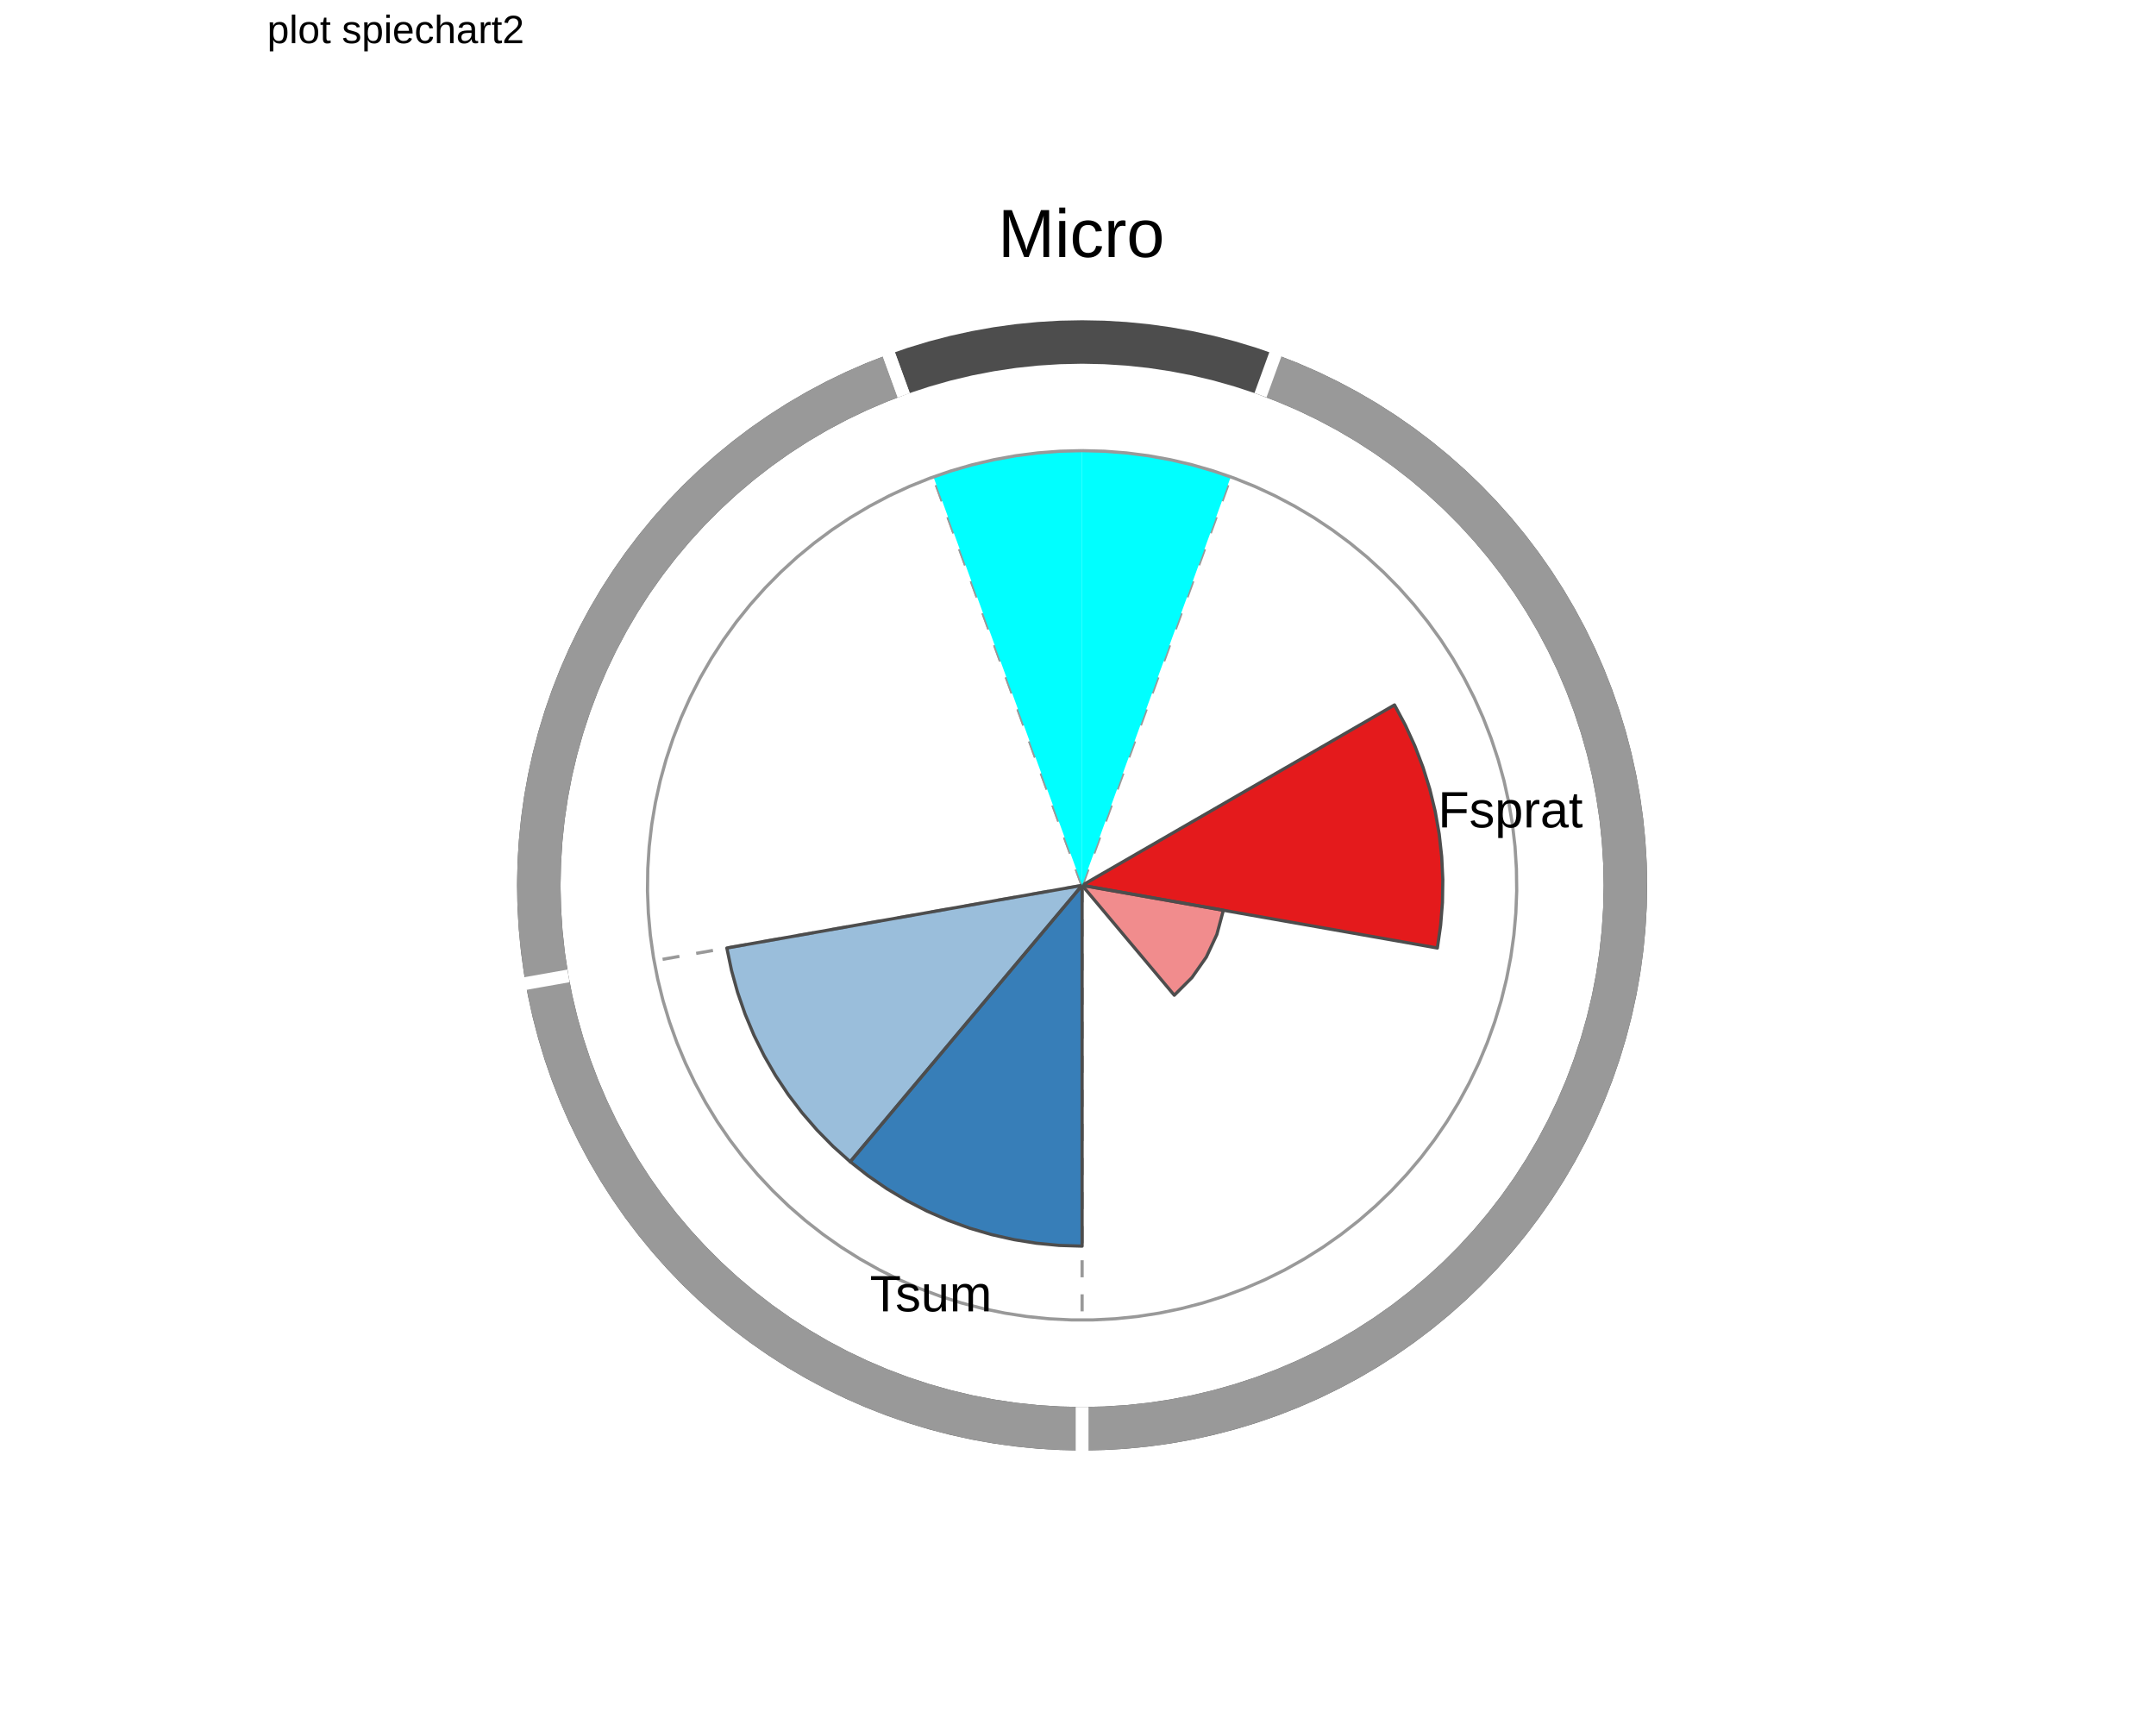
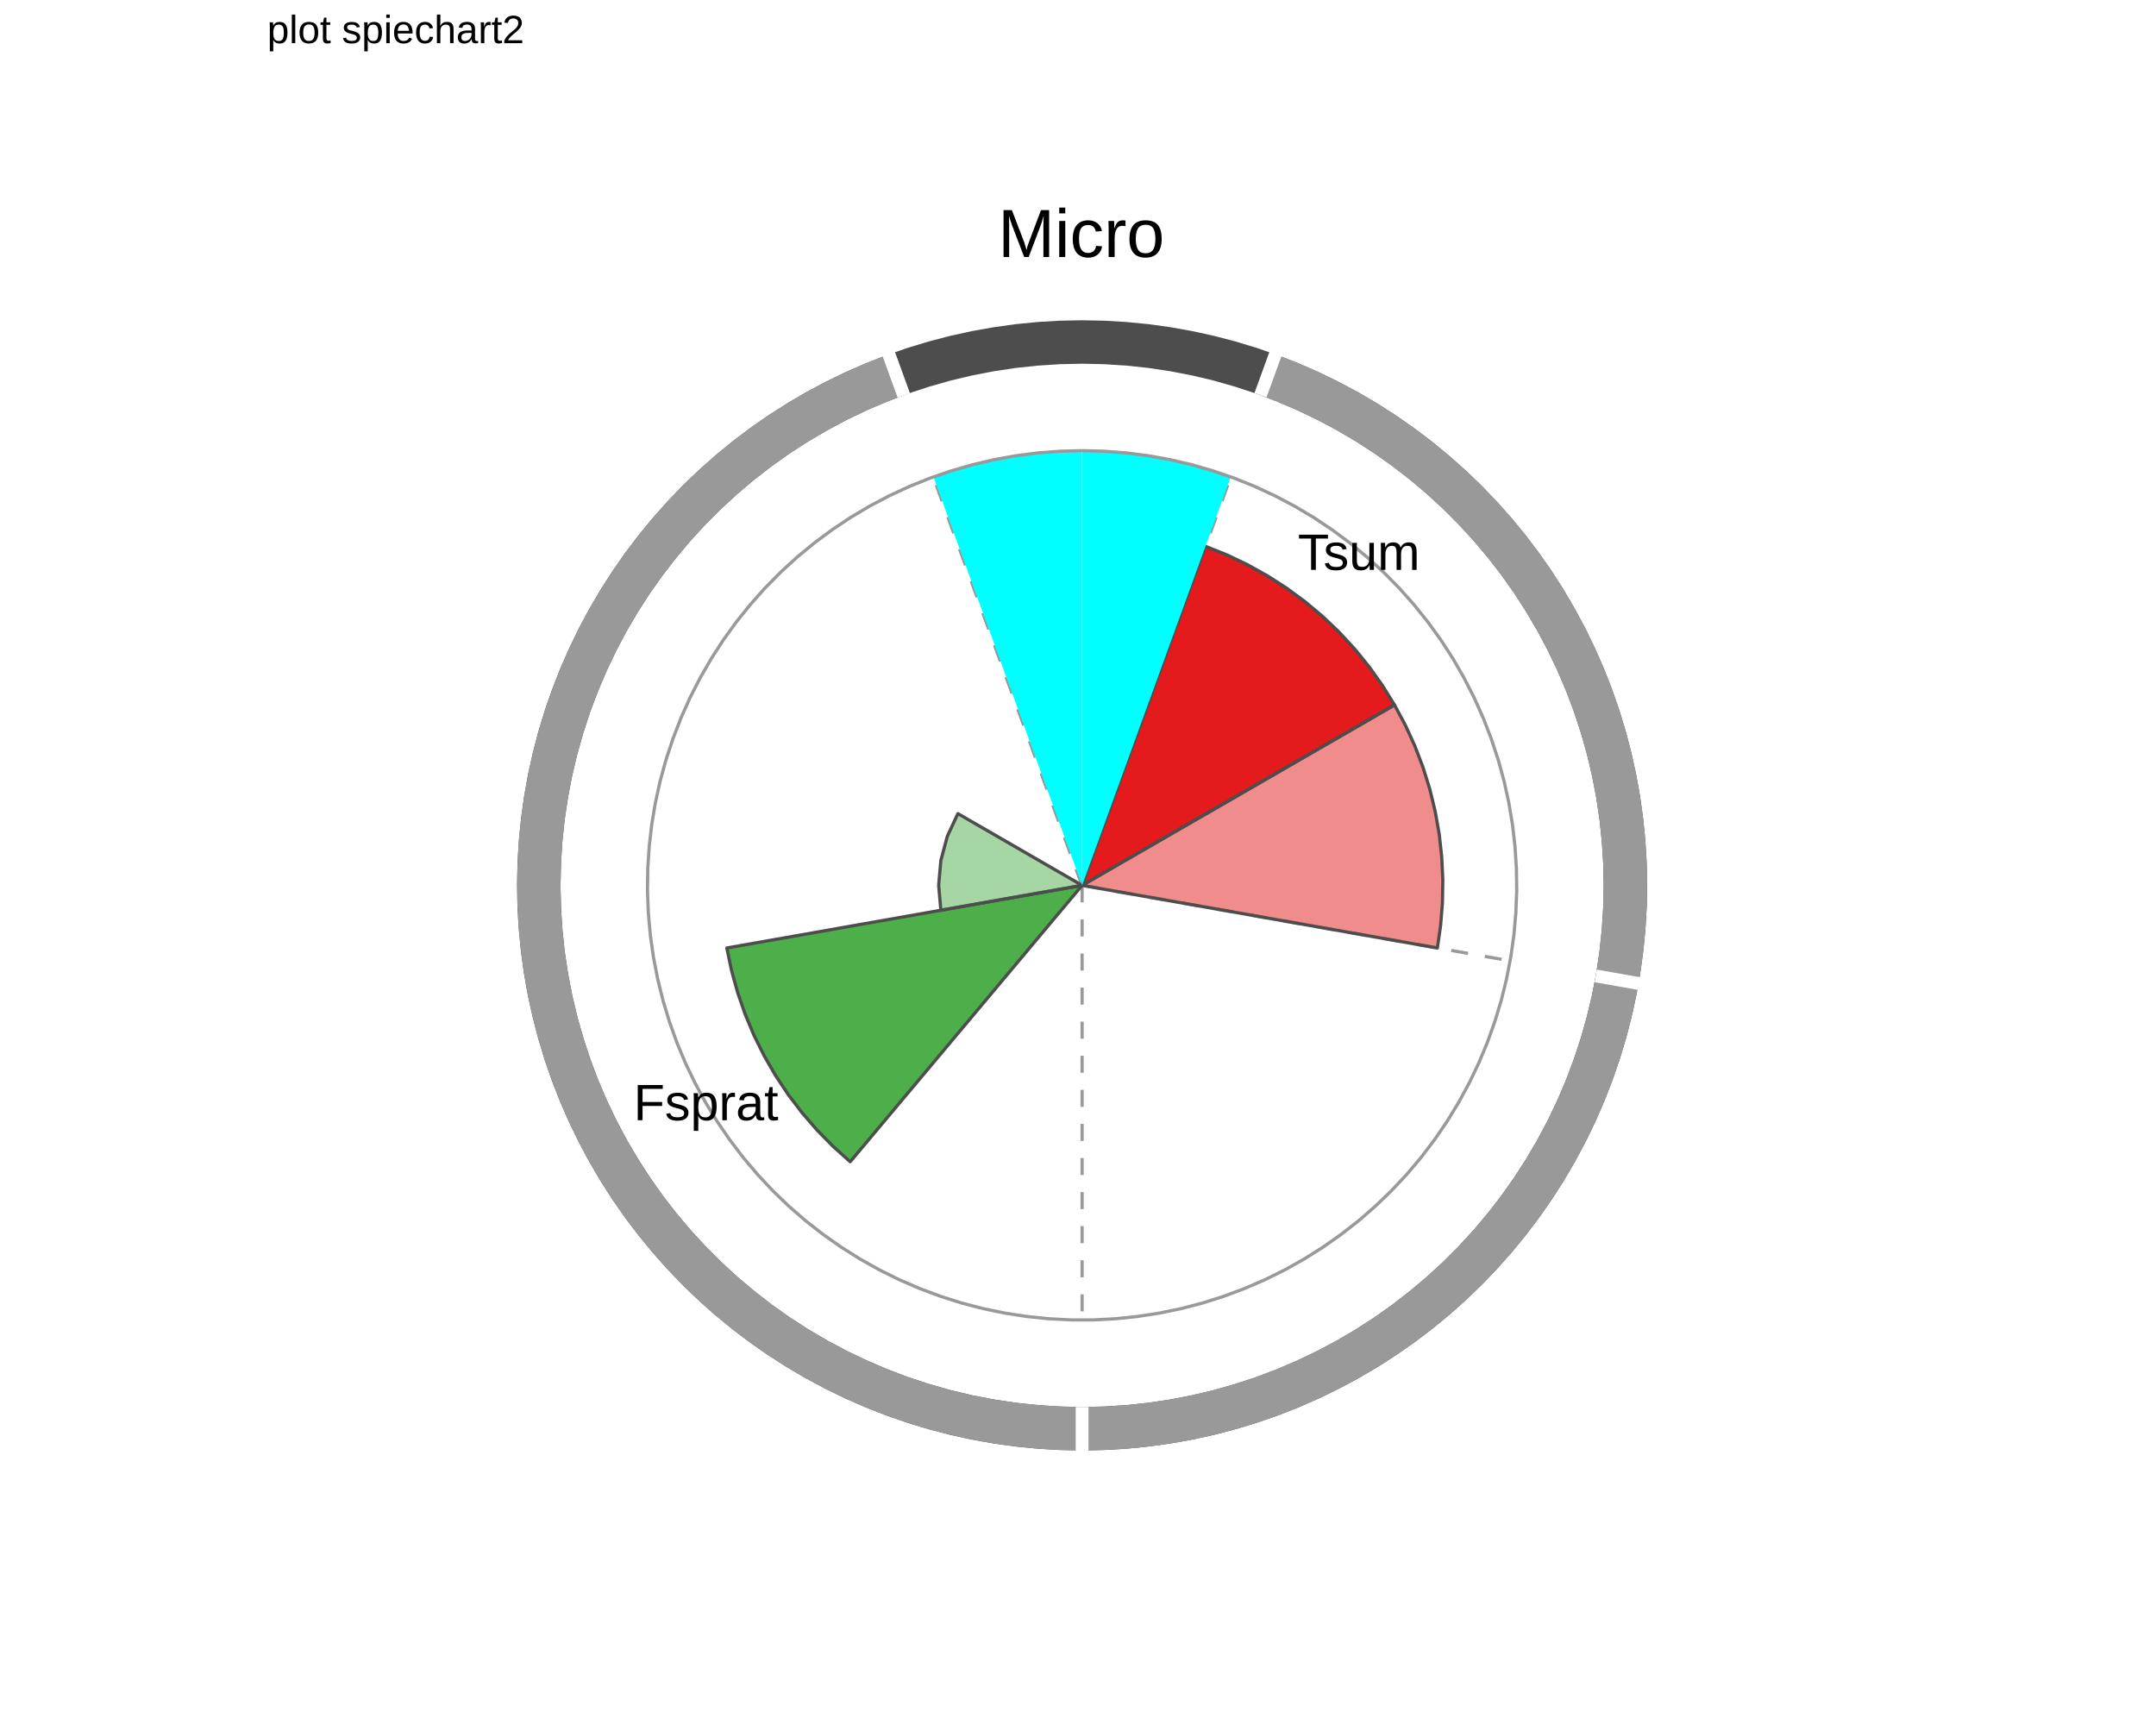
<svg xmlns="http://www.w3.org/2000/svg" viewBox="0 0 720.00 576.00">
  <defs>
    <style type="text/css">
    line, polyline, path, rect, circle {
      fill: none;
      stroke: #000000;
      stroke-linecap: round;
      stroke-linejoin: round;
      stroke-miterlimit: 10.00;
    }
  </style>
  </defs>
  <rect width="100%" height="100%" style="stroke: none; fill: #FFFFFF;" />
  <defs>
    <clipPath id="cpODAuOTk4Nnw2MzkuMDAxfDU3Nnww">
      <rect x="81.00" y="0.00" width="558.00" height="576.00" />
    </clipPath>
  </defs>
  <rect x="81.00" y="0.00" width="558.00" height="576.00" style="stroke-width: 1.07; stroke: #FFFFFF; fill: #FFFFFF;" clip-path="url(#cpODAuOTk4Nnw2MzkuMDAxfDU3Nnww)" />
  <defs>
    <clipPath id="cpMHw3MjB8NTc2fDA=">
      <rect x="0.00" y="0.00" width="720.00" height="576.00" />
    </clipPath>
  </defs>
  <defs>
    <clipPath id="cpODkuMjE3OHw2MzMuNTIyfDU2Ny43ODF8MjMuNDc2Nw==">
      <rect x="89.22" y="23.48" width="544.30" height="544.30" />
    </clipPath>
  </defs>
  <rect x="89.22" y="23.48" width="544.30" height="544.30" style="stroke-width: 1.07; stroke: none; fill: #FFFFFF;" clip-path="url(#cpODkuMjE3OHw2MzMuNTIyfDU2Ny43ODF8MjMuNDc2Nw==)" />
  <polyline points="361.37,295.63 361.37,288.03 361.37,280.42 361.37,272.82 361.37,265.22 361.37,257.61 361.37,250.01 361.37,242.41 361.37,234.80 361.37,227.20 361.37,219.60 361.37,212.00 361.37,204.39 361.37,196.79 361.37,189.19 361.37,181.58 361.37,173.98 361.37,166.38 361.37,158.78 361.37,151.17 361.37,143.57 361.37,135.97 368.74,136.14 376.10,136.65 383.43,137.50 390.71,138.68 397.92,140.21 405.06,142.06 412.11,144.24 419.05,146.75 425.86,149.57 432.54,152.70 439.06,156.14 445.42,159.88 451.60,163.91 457.59,168.22 463.37,172.79 468.93,177.64 474.27,182.73 479.36,188.06 484.20,193.63 488.78,199.41 493.09,205.40 497.12,211.58 500.85,217.94 504.29,224.46 507.43,231.14 510.25,237.95 512.76,244.89 514.94,251.94 516.79,259.07 518.31,266.29 519.50,273.57 520.35,280.90 520.86,288.25 521.03,295.63 520.86,303.00 520.35,310.36 519.50,317.69 518.31,324.97 516.79,332.18 514.94,339.32 512.76,346.37 510.25,353.31 507.43,360.12 504.29,366.80 500.85,373.32 497.12,379.68 493.09,385.86 488.78,391.85 484.20,397.63 479.36,403.19 474.27,408.53 468.93,413.62 463.37,418.46 457.59,423.04 451.60,427.35 445.42,431.38 439.06,435.11 432.54,438.55 425.86,441.69 419.05,444.51 412.11,447.01 405.06,449.20 397.92,451.05 390.71,452.57 383.43,453.76 376.10,454.61 368.74,455.12 361.37,455.29 354.00,455.12 346.64,454.61 339.31,453.76 332.03,452.57 324.82,451.05 317.68,449.20 310.63,447.01 303.69,444.51 296.88,441.69 290.20,438.55 283.68,435.11 277.32,431.38 271.14,427.35 265.15,423.04 259.37,418.46 253.81,413.62 248.47,408.53 243.38,403.19 238.54,397.63 233.96,391.85 229.65,385.86 225.62,379.68 221.89,373.32 218.45,366.80 215.31,360.12 212.49,353.31 209.98,346.37 207.80,339.32 205.95,332.18 204.43,324.97 203.24,317.69 202.39,310.36 201.88,303.00 201.71,295.63 201.88,288.25 202.39,280.90 203.24,273.57 204.43,266.29 205.95,259.07 207.80,251.94 209.98,244.89 212.49,237.95 215.31,231.14 218.45,224.46 221.89,217.94 225.62,211.58 229.65,205.40 233.96,199.41 238.54,193.63 243.38,188.06 248.47,182.73 253.81,177.64 259.37,172.79 265.15,168.22 271.14,163.91 277.32,159.88 283.68,156.14 290.20,152.70 296.88,149.57 303.69,146.75 310.63,144.24 317.68,142.06 324.82,140.21 332.03,138.68 339.31,137.50 346.64,136.65 354.00,136.14 361.37,135.97 361.37,143.57 361.37,151.17 361.37,158.78 361.37,166.38 361.37,173.98 361.37,181.58 361.37,189.19 361.37,196.79 361.37,204.39 361.37,212.00 361.37,219.60 361.37,227.20 361.37,234.80 361.37,242.41 361.37,250.01 361.37,257.61 361.37,265.22 361.37,272.82 361.37,280.42 361.37,288.03 361.37,295.63 " style="stroke-width: 1.07; stroke: none; fill: #FFFFFF;" clip-path="url(#cpODkuMjE3OHw2MzMuNTIyfDU2Ny43ODF8MjMuNDc2Nw==)" />
  <polyline points="361.37,121.45 368.76,121.61 376.14,122.08 383.49,122.86 390.81,123.96 398.07,125.36 405.26,127.07 412.37,129.09 419.40,131.40 426.31,134.01 433.11,136.91 439.79,140.10 446.32,143.57 452.69,147.31 458.90,151.32 464.94,155.59 470.79,160.11 476.44,164.88 481.89,169.88 487.12,175.11 492.12,180.55 496.89,186.21 501.41,192.06 505.68,198.09 509.69,204.31 513.43,210.68 516.90,217.21 520.09,223.88 522.99,230.69 525.60,237.60 527.91,244.63 529.93,251.74 531.64,258.93 533.04,266.19 534.14,273.51 534.92,280.86 535.39,288.24 535.55,295.63 535.39,303.02 534.92,310.40 534.14,317.75 533.04,325.06 531.64,332.32 529.93,339.52 527.91,346.63 525.60,353.65 522.99,360.57 520.09,367.37 516.90,374.04 513.43,380.57 509.69,386.95 505.68,393.16 501.41,399.20 496.89,405.05 492.12,410.70 487.12,416.15 481.89,421.38 476.44,426.38 470.79,431.14 464.94,435.67 458.90,439.94 452.69,443.95 446.32,447.69 439.79,451.16 433.11,454.34 426.31,457.25 419.40,459.86 412.37,462.17 405.26,464.19 398.07,465.90 390.81,467.30 383.49,468.40 376.14,469.18 368.76,469.65 361.37,469.81 353.98,469.65 346.60,469.18 339.25,468.40 331.93,467.30 324.67,465.90 317.48,464.19 310.37,462.17 303.34,459.86 296.43,457.25 289.63,454.34 282.95,451.16 276.42,447.69 270.05,443.95 263.83,439.94 257.80,435.67 251.95,431.14 246.30,426.38 240.85,421.38 235.62,416.15 230.62,410.70 225.85,405.05 221.33,399.20 217.06,393.16 213.05,386.95 209.31,380.57 205.84,374.04 202.65,367.37 199.75,360.57 197.14,353.65 194.83,346.63 192.81,339.52 191.10,332.32 189.70,325.06 188.60,317.75 187.82,310.40 187.35,303.02 187.19,295.63 187.35,288.24 187.82,280.86 188.60,273.51 189.70,266.19 191.10,258.93 192.81,251.74 194.83,244.63 197.14,237.60 199.75,230.69 202.65,223.88 205.84,217.21 209.31,210.68 213.05,204.31 217.06,198.09 221.33,192.06 225.85,186.21 230.62,180.55 235.62,175.11 240.85,169.88 246.30,164.88 251.95,160.11 257.80,155.59 263.83,151.32 270.05,147.31 276.42,143.57 282.95,140.10 289.63,136.91 296.43,134.01 303.34,131.40 310.37,129.09 317.48,127.07 324.67,125.36 331.93,123.96 339.25,122.86 346.60,122.08 353.98,121.61 361.37,121.45 361.37,106.94 353.96,107.08 346.57,107.52 339.19,108.24 331.85,109.26 324.56,110.56 317.32,112.15 310.15,114.02 303.06,116.17 296.06,118.60 289.16,121.30 282.37,124.27 275.71,127.50 269.17,131.00 262.78,134.74 256.54,138.74 250.46,142.97 244.55,147.45 238.82,152.15 233.29,157.07 227.94,162.20 222.81,167.54 217.89,173.08 213.19,178.81 208.71,184.72 204.48,190.80 200.48,197.04 196.74,203.43 193.24,209.96 190.01,216.63 187.04,223.42 184.34,230.32 181.91,237.32 179.76,244.41 177.89,251.58 176.30,258.82 175.00,266.11 173.99,273.45 173.26,280.82 172.82,288.22 172.68,295.63 172.82,303.04 173.26,310.43 173.99,317.81 175.00,325.15 176.30,332.44 177.89,339.68 179.76,346.85 181.91,353.94 184.34,360.94 187.04,367.84 190.01,374.63 193.24,381.29 196.74,387.83 200.48,394.22 204.48,400.46 208.71,406.54 213.19,412.45 217.89,418.17 222.81,423.71 227.94,429.05 233.29,434.19 238.82,439.11 244.55,443.81 250.46,448.28 256.54,452.52 262.78,456.52 269.17,460.26 275.71,463.75 282.37,466.99 289.16,469.96 296.06,472.66 303.06,475.09 310.15,477.24 317.32,479.11 324.56,480.70 331.85,482.00 339.19,483.01 346.57,483.74 353.96,484.18 361.37,484.32 368.78,484.18 376.17,483.74 383.55,483.01 390.89,482.00 398.18,480.70 405.42,479.11 412.59,477.24 419.68,475.09 426.68,472.66 433.58,469.96 440.37,466.99 447.03,463.75 453.57,460.26 459.96,456.52 466.20,452.52 472.28,448.28 478.19,443.81 483.92,439.11 489.45,434.19 494.80,429.05 499.93,423.71 504.85,418.17 509.55,412.45 514.02,406.54 518.26,400.46 522.26,394.22 526.00,387.83 529.50,381.29 532.73,374.63 535.70,367.84 538.40,360.94 540.83,353.94 542.98,346.85 544.85,339.68 546.44,332.44 547.74,325.15 548.75,317.81 549.48,310.43 549.92,303.04 550.06,295.63 549.92,288.22 549.48,280.82 548.75,273.45 547.74,266.11 546.44,258.82 544.85,251.58 542.98,244.41 540.83,237.32 538.40,230.32 535.70,223.42 532.73,216.63 529.50,209.96 526.00,203.43 522.26,197.04 518.26,190.80 514.02,184.72 509.55,178.81 504.85,173.08 499.93,167.54 494.80,162.20 489.45,157.07 483.92,152.15 478.19,147.45 472.28,142.97 466.20,138.74 459.96,134.74 453.57,131.00 447.03,127.50 440.37,124.27 433.58,121.30 426.68,118.60 419.68,116.17 412.59,114.02 405.42,112.15 398.18,110.56 390.89,109.26 383.55,108.24 376.17,107.52 368.78,107.08 361.37,106.94 " style="stroke-width: 1.07; stroke: none; fill: #4D4D4D;" clip-path="url(#cpODkuMjE3OHw2MzMuNTIyfDU2Ny43ODF8MjMuNDc2Nw==)" />
  <polyline points="420.94,131.96 427.81,134.62 434.56,137.58 441.18,140.81 447.66,144.33 453.98,148.11 460.14,152.16 466.12,156.47 471.91,161.02 477.51,165.82 482.89,170.85 488.06,176.10 493.00,181.57 497.71,187.24 502.17,193.10 506.38,199.15 510.34,205.37 514.02,211.75 517.43,218.28 520.56,224.95 523.41,231.75 525.97,238.66 528.23,245.67 530.19,252.78 531.86,259.96 533.21,267.20 534.26,274.49 535.00,281.83 535.43,289.18 535.54,296.55 535.35,303.92 534.84,311.27 534.03,318.59 532.90,325.87 531.47,333.10 529.73,340.26 527.69,347.35 525.36,354.33 522.73,361.22 519.81,367.98 516.60,374.62 513.12,381.12 509.37,387.46 505.36,393.64 501.08,399.64 496.56,405.46 491.79,411.08 486.79,416.49 481.57,421.69 476.13,426.66 470.48,431.39 464.64,435.89 458.62,440.13 452.42,444.12 446.05,447.83 439.54,451.28 432.89,454.45 426.11,457.33 419.21,459.92 412.21,462.22 405.11,464.22 397.94,465.92 390.71,467.32 383.42,468.40 376.09,469.18 368.74,469.65 361.37,469.81 354.00,469.65 346.65,469.18 339.32,468.40 332.03,467.32 324.80,465.92 317.63,464.22 310.53,462.22 303.53,459.92 296.63,457.33 289.85,454.45 283.20,451.28 276.69,447.83 270.32,444.12 264.12,440.13 258.10,435.89 252.26,431.39 246.61,426.66 241.17,421.69 235.95,416.49 230.95,411.08 226.18,405.46 221.66,399.64 217.38,393.64 213.37,387.46 209.62,381.12 206.13,374.62 202.93,367.98 200.01,361.22 197.38,354.33 195.05,347.35 193.01,340.26 191.27,333.10 189.84,325.87 188.71,318.59 187.90,311.27 187.39,303.92 187.19,296.55 187.31,289.18 187.74,281.83 188.48,274.49 189.53,267.20 190.88,259.96 192.55,252.78 194.51,245.67 196.77,238.66 199.33,231.75 202.18,224.95 205.31,218.28 208.72,211.75 212.40,205.37 216.36,199.15 220.57,193.10 225.03,187.24 229.74,181.57 234.68,176.10 239.85,170.85 245.23,165.82 250.83,161.02 256.62,156.47 262.60,152.16 268.76,148.11 275.08,144.33 281.56,140.81 288.18,137.58 294.93,134.62 301.80,131.96 296.83,118.32 289.96,120.97 283.19,123.89 276.55,127.08 270.03,130.52 263.65,134.21 257.43,138.15 251.36,142.33 245.45,146.74 239.73,151.38 234.19,156.24 228.84,161.31 223.70,166.59 218.77,172.06 214.05,177.72 209.56,183.57 205.30,189.58 201.28,195.75 197.50,202.08 193.97,208.55 190.70,215.15 187.69,221.88 184.94,228.72 182.46,235.66 180.26,242.69 178.33,249.80 176.68,256.98 175.31,264.22 174.23,271.51 173.43,278.84 172.91,286.19 172.69,293.56 172.75,300.92 173.10,308.29 173.74,315.63 174.66,322.94 175.87,330.21 177.36,337.42 179.14,344.58 181.19,351.66 183.51,358.65 186.11,365.54 188.97,372.33 192.10,379.01 195.48,385.55 199.12,391.96 203.01,398.22 207.13,404.33 211.50,410.27 216.09,416.03 220.90,421.61 225.92,427.00 231.16,432.19 236.59,437.17 242.21,441.94 248.01,446.48 253.99,450.79 260.13,454.86 266.43,458.69 272.87,462.28 279.44,465.61 286.14,468.68 292.95,471.48 299.87,474.02 306.88,476.28 313.98,478.27 321.15,479.98 328.38,481.41 335.66,482.56 342.98,483.42 350.32,484.00 357.69,484.28 365.05,484.28 372.42,484.00 379.76,483.42 387.08,482.56 394.36,481.41 401.59,479.98 408.76,478.27 415.85,476.28 422.87,474.02 429.79,471.48 436.60,468.68 443.30,465.61 449.87,462.28 456.31,458.69 462.61,454.86 468.75,450.79 474.73,446.48 480.53,441.94 486.15,437.17 491.58,432.19 496.82,427.00 501.84,421.61 506.65,416.03 511.24,410.27 515.61,404.33 519.73,398.22 523.62,391.96 527.26,385.55 530.64,379.01 533.77,372.33 536.63,365.54 539.23,358.65 541.55,351.66 543.60,344.58 545.37,337.42 546.87,330.21 548.08,322.94 549.00,315.63 549.64,308.29 549.99,300.92 550.05,293.56 549.83,286.19 549.31,278.84 548.51,271.51 547.43,264.22 546.06,256.98 544.41,249.80 542.48,242.69 540.28,235.66 537.80,228.72 535.05,221.88 532.04,215.15 528.77,208.55 525.24,202.08 521.46,195.75 517.44,189.58 513.18,183.57 508.69,177.72 503.97,172.06 499.04,166.59 493.90,161.31 488.55,156.24 483.01,151.38 477.29,146.74 471.38,142.33 465.31,138.15 459.09,134.21 452.71,130.52 446.19,127.08 439.55,123.89 432.78,120.97 425.91,118.32 " style="stroke-width: 1.07; stroke: none; fill: #999999;" clip-path="url(#cpODkuMjE3OHw2MzMuNTIyfDU2Ny43ODF8MjMuNDc2Nw==)" />
  <polyline points="420.94,131.96 424.25,122.86 427.56,113.77 430.87,104.68 " style="stroke-width: 4.27; stroke: #FFFFFF; stroke-linecap: butt;" clip-path="url(#cpODkuMjE3OHw2MzMuNTIyfDU2Ny43ODF8MjMuNDc2Nw==)" />
+   <polyline points="532.90,325.87 542.43,327.55 551.96,329.23 561.49,330.92 " style="stroke-width: 4.27; stroke: #FFFFFF; stroke-linecap: butt;" clip-path="url(#cpODkuMjE3OHw2MzMuNTIyfDU2Ny43ODF8MjMuNDc2Nw==)" />
  <polyline points="361.37,469.81 361.37,479.48 361.37,489.16 361.37,498.84 " style="stroke-width: 4.27; stroke: #FFFFFF; stroke-linecap: butt;" clip-path="url(#cpODkuMjE3OHw2MzMuNTIyfDU2Ny43ODF8MjMuNDc2Nw==)" />
-   <polyline points="189.84,325.87 180.31,327.55 170.78,329.23 161.25,330.92 " style="stroke-width: 4.27; stroke: #FFFFFF; stroke-linecap: butt;" clip-path="url(#cpODkuMjE3OHw2MzMuNTIyfDU2Ny43ODF8MjMuNDc2Nw==)" />
  <polyline points="301.80,131.96 298.49,122.86 295.18,113.77 291.87,104.68 " style="stroke-width: 4.27; stroke: #FFFFFF; stroke-linecap: butt;" clip-path="url(#cpODkuMjE3OHw2MzMuNTIyfDU2Ny43ODF8MjMuNDc2Nw==)" />
  <polyline points="301.80,131.96 298.49,122.86 295.18,113.77 291.87,104.68 " style="stroke-width: 4.27; stroke: #FFFFFF; stroke-linecap: butt;" clip-path="url(#cpODkuMjE3OHw2MzMuNTIyfDU2Ny43ODF8MjMuNDc2Nw==)" />
  <polyline points="361.37,295.63 363.98,288.45 366.60,281.27 369.21,274.09 371.82,266.91 374.43,259.74 377.05,252.56 379.66,245.38 382.27,238.20 384.89,231.02 387.50,223.84 390.11,216.66 392.72,209.48 395.34,202.31 397.95,195.13 400.56,187.95 403.17,180.77 405.79,173.59 408.40,166.41 411.01,159.23 " style="stroke-width: 1.07; stroke: #999999; stroke-dasharray: 5.69,5.69; stroke-linecap: butt;" clip-path="url(#cpODkuMjE3OHw2MzMuNTIyfDU2Ny43ODF8MjMuNDc2Nw==)" />
+   <polyline points="361.37,295.63 368.89,296.96 376.42,298.28 383.94,299.61 391.46,300.93 398.99,302.26 406.51,303.59 414.03,304.91 421.56,306.24 429.08,307.57 436.60,308.89 444.13,310.22 451.65,311.55 459.17,312.87 466.70,314.20 474.22,315.53 481.74,316.85 489.27,318.18 496.79,319.51 504.31,320.83 " style="stroke-width: 1.07; stroke: #999999; stroke-dasharray: 5.69,5.69; stroke-linecap: butt;" clip-path="url(#cpODkuMjE3OHw2MzMuNTIyfDU2Ny43ODF8MjMuNDc2Nw==)" />
  <polyline points="361.37,295.63 361.37,303.27 361.37,310.91 361.37,318.55 361.37,326.19 361.37,333.83 361.37,341.46 361.37,349.10 361.37,356.74 361.37,364.38 361.37,372.02 361.37,379.66 361.37,387.30 361.37,394.94 361.37,402.58 361.37,410.22 361.37,417.86 361.37,425.50 361.37,433.14 361.37,440.78 " style="stroke-width: 1.07; stroke: #999999; stroke-dasharray: 5.69,5.69; stroke-linecap: butt;" clip-path="url(#cpODkuMjE3OHw2MzMuNTIyfDU2Ny43ODF8MjMuNDc2Nw==)" />
-   <polyline points="361.37,295.63 353.85,296.96 346.32,298.28 338.80,299.61 331.28,300.93 323.75,302.26 316.23,303.59 308.71,304.91 301.18,306.24 293.66,307.57 286.14,308.89 278.61,310.22 271.09,311.55 263.57,312.87 256.04,314.20 248.52,315.53 241.00,316.85 233.47,318.18 225.95,319.51 218.43,320.83 " style="stroke-width: 1.07; stroke: #999999; stroke-dasharray: 5.69,5.69; stroke-linecap: butt;" clip-path="url(#cpODkuMjE3OHw2MzMuNTIyfDU2Ny43ODF8MjMuNDc2Nw==)" />
  <polyline points="361.37,295.63 358.76,288.45 356.14,281.27 353.53,274.09 350.92,266.91 348.31,259.74 345.69,252.56 343.08,245.38 340.47,238.20 337.85,231.02 335.24,223.84 332.63,216.66 330.02,209.48 327.40,202.31 324.79,195.13 322.18,187.95 319.56,180.77 316.95,173.59 314.34,166.41 311.73,159.23 " style="stroke-width: 1.07; stroke: #999999; stroke-dasharray: 5.69,5.69; stroke-linecap: butt;" clip-path="url(#cpODkuMjE3OHw2MzMuNTIyfDU2Ny43ODF8MjMuNDc2Nw==)" />
  <polyline points="361.37,295.63 358.76,288.45 356.14,281.27 353.53,274.09 350.92,266.91 348.31,259.74 345.69,252.56 343.08,245.38 340.47,238.20 337.85,231.02 335.24,223.84 332.63,216.66 330.02,209.48 327.40,202.31 324.79,195.13 322.18,187.95 319.56,180.77 316.95,173.59 314.34,166.41 311.73,159.23 " style="stroke-width: 1.07; stroke: #999999; stroke-dasharray: 5.69,5.69; stroke-linecap: butt;" clip-path="url(#cpODkuMjE3OHw2MzMuNTIyfDU2Ny43ODF8MjMuNDc2Nw==)" />
-   <polyline points="465.70,235.39 469.31,242.13 472.49,249.08 475.22,256.23 477.49,263.53 479.29,270.96 480.62,278.48 481.46,286.08 481.83,293.72 481.71,301.36 481.10,308.98 480.01,316.55 472.60,315.24 465.18,313.93 457.77,312.63 450.35,311.32 442.94,310.01 435.52,308.70 428.11,307.40 420.69,306.09 413.28,304.78 405.86,303.47 398.45,302.17 391.03,300.86 383.62,299.55 376.20,298.24 368.79,296.94 361.37,295.63 361.37,295.63 367.89,291.86 374.41,288.10 380.93,284.33 387.45,280.57 393.97,276.80 400.49,273.04 407.02,269.28 413.54,265.51 420.06,261.75 426.58,257.98 433.10,254.22 439.62,250.45 446.14,246.69 452.66,242.92 459.18,239.16 465.70,235.39 " style="stroke-width: 1.07; stroke: #4D4D4D; fill: #E41A1C;" clip-path="url(#cpODkuMjE3OHw2MzMuNTIyfDU2Ny43ODF8MjMuNDc2Nw==)" />
-   <polyline points="408.54,303.95 406.38,312.01 402.85,319.58 398.06,326.42 392.16,332.32 387.03,326.21 381.90,320.09 376.76,313.98 371.63,307.86 366.50,301.74 361.37,295.63 361.37,295.63 369.23,297.02 377.09,298.40 384.96,299.79 392.82,301.17 400.68,302.56 408.54,303.95 " style="stroke-width: 1.07; stroke: #4D4D4D; fill: #E41A1C; fill-opacity: 0.50;" clip-path="url(#cpODkuMjE3OHw2MzMuNTIyfDU2Ny43ODF8MjMuNDc2Nw==)" />
-   <polyline points="361.37,416.10 353.73,415.86 346.12,415.13 338.57,413.92 331.11,412.24 323.78,410.09 316.59,407.47 309.59,404.41 302.80,400.90 296.24,396.98 289.94,392.64 283.93,387.92 288.77,382.15 293.61,376.38 298.45,370.61 303.29,364.84 308.13,359.08 312.97,353.31 317.81,347.54 322.65,341.77 327.49,336.00 332.33,330.24 337.17,324.47 342.01,318.70 346.85,312.93 351.69,307.16 356.53,301.40 361.37,295.63 361.37,295.63 361.37,303.16 361.37,310.69 361.37,318.22 361.37,325.75 361.37,333.28 361.37,340.81 361.37,348.34 361.37,355.87 361.37,363.39 361.37,370.92 361.37,378.45 361.37,385.98 361.37,393.51 361.37,401.04 361.37,408.57 361.37,416.10 " style="stroke-width: 1.07; stroke: #4D4D4D; fill: #377EB8;" clip-path="url(#cpODkuMjE3OHw2MzMuNTIyfDU2Ny43ODF8MjMuNDc2Nw==)" />
-   <polyline points="283.93,387.92 278.23,382.82 272.87,377.37 267.87,371.59 263.24,365.51 259.00,359.14 255.18,352.52 251.78,345.67 248.83,338.62 246.33,331.40 244.29,324.03 242.73,316.55 250.14,315.24 257.56,313.93 264.97,312.63 272.39,311.32 279.80,310.01 287.22,308.70 294.63,307.40 302.05,306.09 309.46,304.78 316.88,303.47 324.29,302.17 331.71,300.86 339.12,299.55 346.54,298.24 353.95,296.94 361.37,295.63 361.37,295.63 356.53,301.40 351.69,307.16 346.85,312.93 342.01,318.70 337.17,324.47 332.33,330.24 327.49,336.00 322.65,341.77 317.81,347.54 312.97,353.31 308.13,359.08 303.29,364.84 298.45,370.61 293.61,376.38 288.77,382.15 283.93,387.92 " style="stroke-width: 1.07; stroke: #4D4D4D; fill: #377EB8; fill-opacity: 0.50;" clip-path="url(#cpODkuMjE3OHw2MzMuNTIyfDU2Ny43ODF8MjMuNDc2Nw==)" />
+   <polyline points="402.57,182.42 409.67,185.26 416.57,188.55 423.25,192.27 429.69,196.40 435.84,200.93 441.70,205.84 447.23,211.12 452.42,216.74 457.24,222.67 461.67,228.90 465.70,235.39 459.18,239.16 452.66,242.92 446.14,246.69 439.62,250.45 433.10,254.22 426.58,257.98 420.06,261.75 413.54,265.51 407.02,269.28 400.49,273.04 393.97,276.80 387.45,280.57 380.93,284.33 374.41,288.10 367.89,291.86 361.37,295.63 361.37,295.63 363.95,288.55 366.52,281.48 369.10,274.40 371.67,267.33 374.25,260.25 376.82,253.18 379.40,246.10 381.97,239.03 384.55,231.95 387.12,224.87 389.70,217.80 392.27,210.72 394.85,203.65 397.42,196.57 400.00,189.50 402.57,182.42 " style="stroke-width: 1.07; stroke: #4D4D4D; fill: #E41A1C;" clip-path="url(#cpODkuMjE3OHw2MzMuNTIyfDU2Ny43ODF8MjMuNDc2Nw==)" />
+   <polyline points="465.70,235.39 469.31,242.13 472.49,249.08 475.22,256.23 477.49,263.53 479.29,270.96 480.62,278.48 481.46,286.08 481.83,293.72 481.71,301.36 481.10,308.98 480.01,316.55 472.60,315.24 465.18,313.93 457.77,312.63 450.35,311.32 442.94,310.01 435.52,308.70 428.11,307.40 420.69,306.09 413.28,304.78 405.86,303.47 398.45,302.17 391.03,300.86 383.62,299.55 376.20,298.24 368.79,296.94 361.37,295.63 361.37,295.63 367.89,291.86 374.41,288.10 380.93,284.33 387.45,280.57 393.97,276.80 400.49,273.04 407.02,269.28 413.54,265.51 420.06,261.75 426.58,257.98 433.10,254.22 439.62,250.45 446.14,246.69 452.66,242.92 459.18,239.16 465.70,235.39 " style="stroke-width: 1.07; stroke: #4D4D4D; fill: #E41A1C; fill-opacity: 0.50;" clip-path="url(#cpODkuMjE3OHw2MzMuNTIyfDU2Ny43ODF8MjMuNDc2Nw==)" />
+   <polyline points="283.93,387.92 278.23,382.82 272.87,377.37 267.87,371.59 263.24,365.51 259.00,359.14 255.18,352.52 251.78,345.67 248.83,338.62 246.33,331.40 244.29,324.03 242.73,316.55 250.14,315.24 257.56,313.93 264.97,312.63 272.39,311.32 279.80,310.01 287.22,308.70 294.63,307.40 302.05,306.09 309.46,304.78 316.88,303.47 324.29,302.17 331.71,300.86 339.12,299.55 346.54,298.24 353.95,296.94 361.37,295.63 361.37,295.63 356.53,301.40 351.69,307.16 346.85,312.93 342.01,318.70 337.17,324.47 332.33,330.24 327.49,336.00 322.65,341.77 317.81,347.54 312.97,353.31 308.13,359.08 303.29,364.84 298.45,370.61 293.61,376.38 288.77,382.15 283.93,387.92 " style="stroke-width: 1.07; stroke: #4D4D4D; fill: #4DAF4A;" clip-path="url(#cpODkuMjE3OHw2MzMuNTIyfDU2Ny43ODF8MjMuNDc2Nw==)" />
+   <polyline points="314.20,303.95 313.47,295.63 314.20,287.31 316.36,279.25 319.89,271.68 326.80,275.67 333.72,279.66 340.63,283.65 347.54,287.65 354.46,291.64 361.37,295.63 361.37,295.63 353.51,297.02 345.65,298.40 337.78,299.79 329.92,301.17 322.06,302.56 314.20,303.95 " style="stroke-width: 1.07; stroke: #4D4D4D; fill: #4DAF4A; fill-opacity: 0.50;" clip-path="url(#cpODkuMjE3OHw2MzMuNTIyfDU2Ny43ODF8MjMuNDc2Nw==)" />
  <polyline points="361.37,150.48 369.81,150.73 378.22,151.46 386.57,152.69 394.84,154.39 403.00,156.58 411.01,159.23 408.40,166.41 405.79,173.59 403.17,180.77 400.56,187.95 397.95,195.13 395.34,202.31 392.72,209.48 390.11,216.66 387.50,223.84 384.89,231.02 382.27,238.20 379.66,245.38 377.05,252.56 374.43,259.74 371.82,266.91 369.21,274.09 366.60,281.27 363.98,288.45 361.37,295.63 361.37,295.63 361.37,287.99 361.37,280.35 361.37,272.71 361.37,265.07 361.37,257.43 361.37,249.79 361.37,242.15 361.37,234.51 361.37,226.87 361.37,219.24 361.37,211.60 361.37,203.96 361.37,196.32 361.37,188.68 361.37,181.04 361.37,173.40 361.37,165.76 361.37,158.12 361.37,150.48 " style="stroke-width: 1.07; stroke: none; fill: #00FFFF;" clip-path="url(#cpODkuMjE3OHw2MzMuNTIyfDU2Ny43ODF8MjMuNDc2Nw==)" />
  <polyline points="311.73,159.23 319.74,156.58 327.90,154.39 336.17,152.69 344.52,151.46 352.93,150.73 361.37,150.48 361.37,158.12 361.37,165.76 361.37,173.40 361.37,181.04 361.37,188.68 361.37,196.32 361.37,203.96 361.37,211.60 361.37,219.24 361.37,226.87 361.37,234.51 361.37,242.15 361.37,249.79 361.37,257.43 361.37,265.07 361.37,272.71 361.37,280.35 361.37,287.99 361.37,295.63 361.37,295.63 358.76,288.45 356.14,281.27 353.53,274.09 350.92,266.91 348.31,259.74 345.69,252.56 343.08,245.38 340.47,238.20 337.85,231.02 335.24,223.84 332.63,216.66 330.02,209.48 327.40,202.31 324.79,195.13 322.18,187.95 319.56,180.77 316.95,173.59 314.34,166.41 311.73,159.23 " style="stroke-width: 1.07; stroke: none; fill: #00FFFF;" clip-path="url(#cpODkuMjE3OHw2MzMuNTIyfDU2Ny43ODF8MjMuNDc2Nw==)" />
  <polyline points="361.37,150.48 368.78,150.67 376.17,151.24 383.53,152.18 390.82,153.50 398.04,155.19 405.16,157.25 412.17,159.66 419.05,162.43 425.77,165.55 432.33,169.01 438.71,172.80 444.88,176.91 450.83,181.33 456.55,186.04 462.02,191.05 467.23,196.32 472.16,201.86 476.80,207.64 481.15,213.65 485.18,219.87 488.88,226.29 492.26,232.89 495.29,239.66 497.97,246.57 500.30,253.61 502.27,260.75 503.86,267.99 505.09,275.31 505.94,282.67 506.41,290.07 506.51,297.48 506.22,304.89 505.56,312.27 504.52,319.62 503.11,326.89 501.33,334.09 499.18,341.19 496.68,348.16 493.82,355.00 490.61,361.69 487.07,368.20 483.20,374.53 479.01,380.64 474.52,386.54 469.73,392.20 464.66,397.61 459.32,402.75 453.72,407.61 447.88,412.18 441.82,416.44 435.54,420.39 429.08,424.02 422.43,427.31 415.63,430.25 408.68,432.85 401.62,435.09 394.44,436.96 387.18,438.46 379.86,439.59 372.48,440.35 365.08,440.73 357.66,440.73 350.26,440.35 342.88,439.59 335.56,438.46 328.30,436.96 321.12,435.09 314.06,432.85 307.11,430.25 300.31,427.31 293.66,424.02 287.20,420.39 280.92,416.44 274.86,412.18 269.02,407.61 263.42,402.75 258.08,397.61 253.01,392.20 248.22,386.54 243.73,380.64 239.54,374.53 235.67,368.20 232.13,361.69 228.92,355.00 226.06,348.16 223.56,341.19 221.41,334.09 219.63,326.89 218.22,319.62 217.18,312.27 216.52,304.89 216.23,297.48 216.33,290.07 216.80,282.67 217.65,275.31 218.88,267.99 220.47,260.75 222.44,253.61 224.77,246.57 227.45,239.66 230.48,232.89 233.86,226.29 237.56,219.87 241.59,213.65 245.93,207.64 250.58,201.86 255.51,196.32 260.72,191.05 266.19,186.04 271.91,181.33 277.86,176.91 284.03,172.80 290.41,169.01 296.96,165.55 303.69,162.43 310.57,159.66 317.58,157.25 324.70,155.19 331.92,153.50 339.21,152.18 346.57,151.24 353.96,150.67 361.37,150.48 " style="stroke-width: 1.07; stroke: #999999; stroke-linecap: butt;" clip-path="url(#cpODkuMjE3OHw2MzMuNTIyfDU2Ny43ODF8MjMuNDc2Nw==)" />
  <g clip-path="url(#cpODkuMjE3OHw2MzMuNTIyfDU2Ny43ODF8MjMuNDc2Nw==)">
-     <text x="480.22" y="276.28" style="font-size: 17.07px; font-family: Liberation Sans;" textLength="48.18px" lengthAdjust="spacingAndGlyphs">Fsprat</text>
+     <text x="433.42" y="190.29" style="font-size: 17.07px; font-family: Liberation Sans;" textLength="42.50px" lengthAdjust="spacingAndGlyphs">Tsum</text>
  </g>
  <g clip-path="url(#cpODkuMjE3OHw2MzMuNTIyfDU2Ny43ODF8MjMuNDc2Nw==)">
-     <text x="290.48" y="437.87" style="font-size: 17.07px; font-family: Liberation Sans;" textLength="42.50px" lengthAdjust="spacingAndGlyphs">Tsum</text>
+     <text x="211.58" y="374.05" style="font-size: 17.07px; font-family: Liberation Sans;" textLength="48.18px" lengthAdjust="spacingAndGlyphs">Fsprat</text>
  </g>
  <g clip-path="url(#cpODkuMjE3OHw2MzMuNTIyfDU2Ny43ODF8MjMuNDc2Nw==)">
    <text x="333.26" y="85.82" style="font-size: 22.76px; font-family: Liberation Sans;" textLength="56.22px" lengthAdjust="spacingAndGlyphs">Micro</text>
  </g>
  <defs>
    <clipPath id="cpMHw3MjB8NTc2fDA=">
      <rect x="0.00" y="0.00" width="720.00" height="576.00" />
    </clipPath>
  </defs>
  <g clip-path="url(#cpMHw3MjB8NTc2fDA=)">
    <text x="89.22" y="14.42" style="font-size: 13.20px; font-family: Liberation Sans;" textLength="84.55px" lengthAdjust="spacingAndGlyphs">plot spiechart2</text>
  </g>
</svg>
